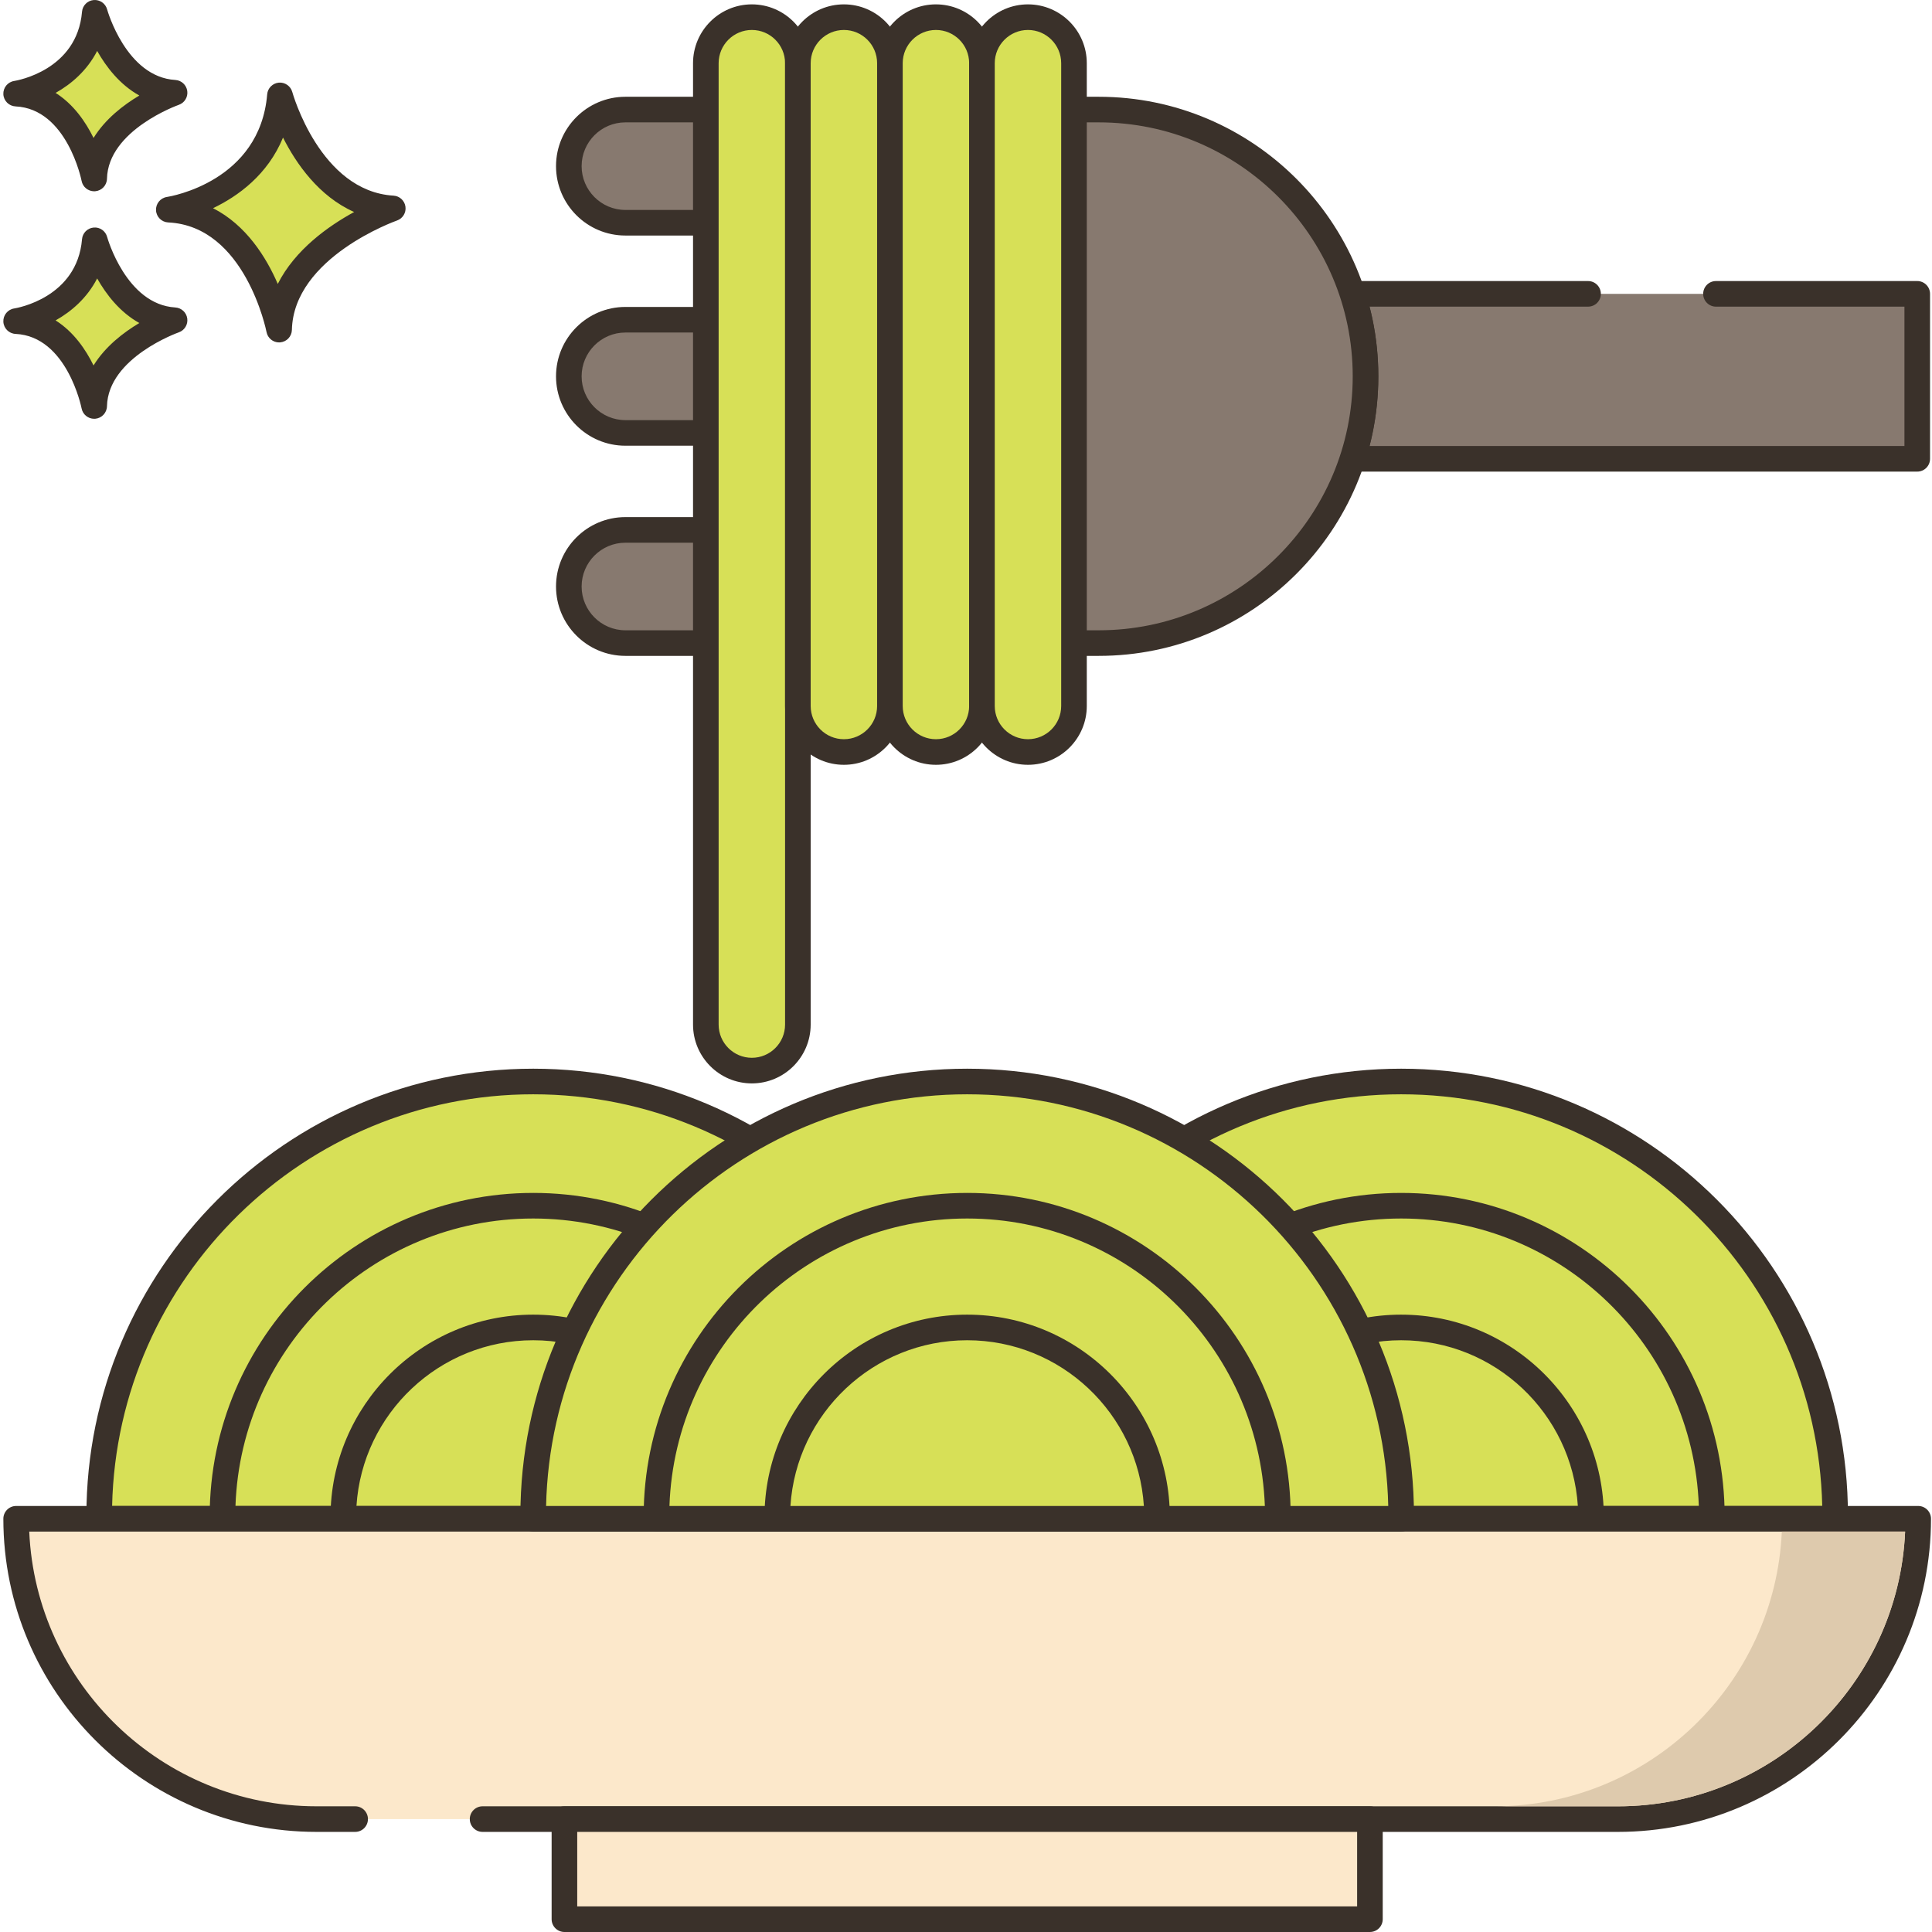
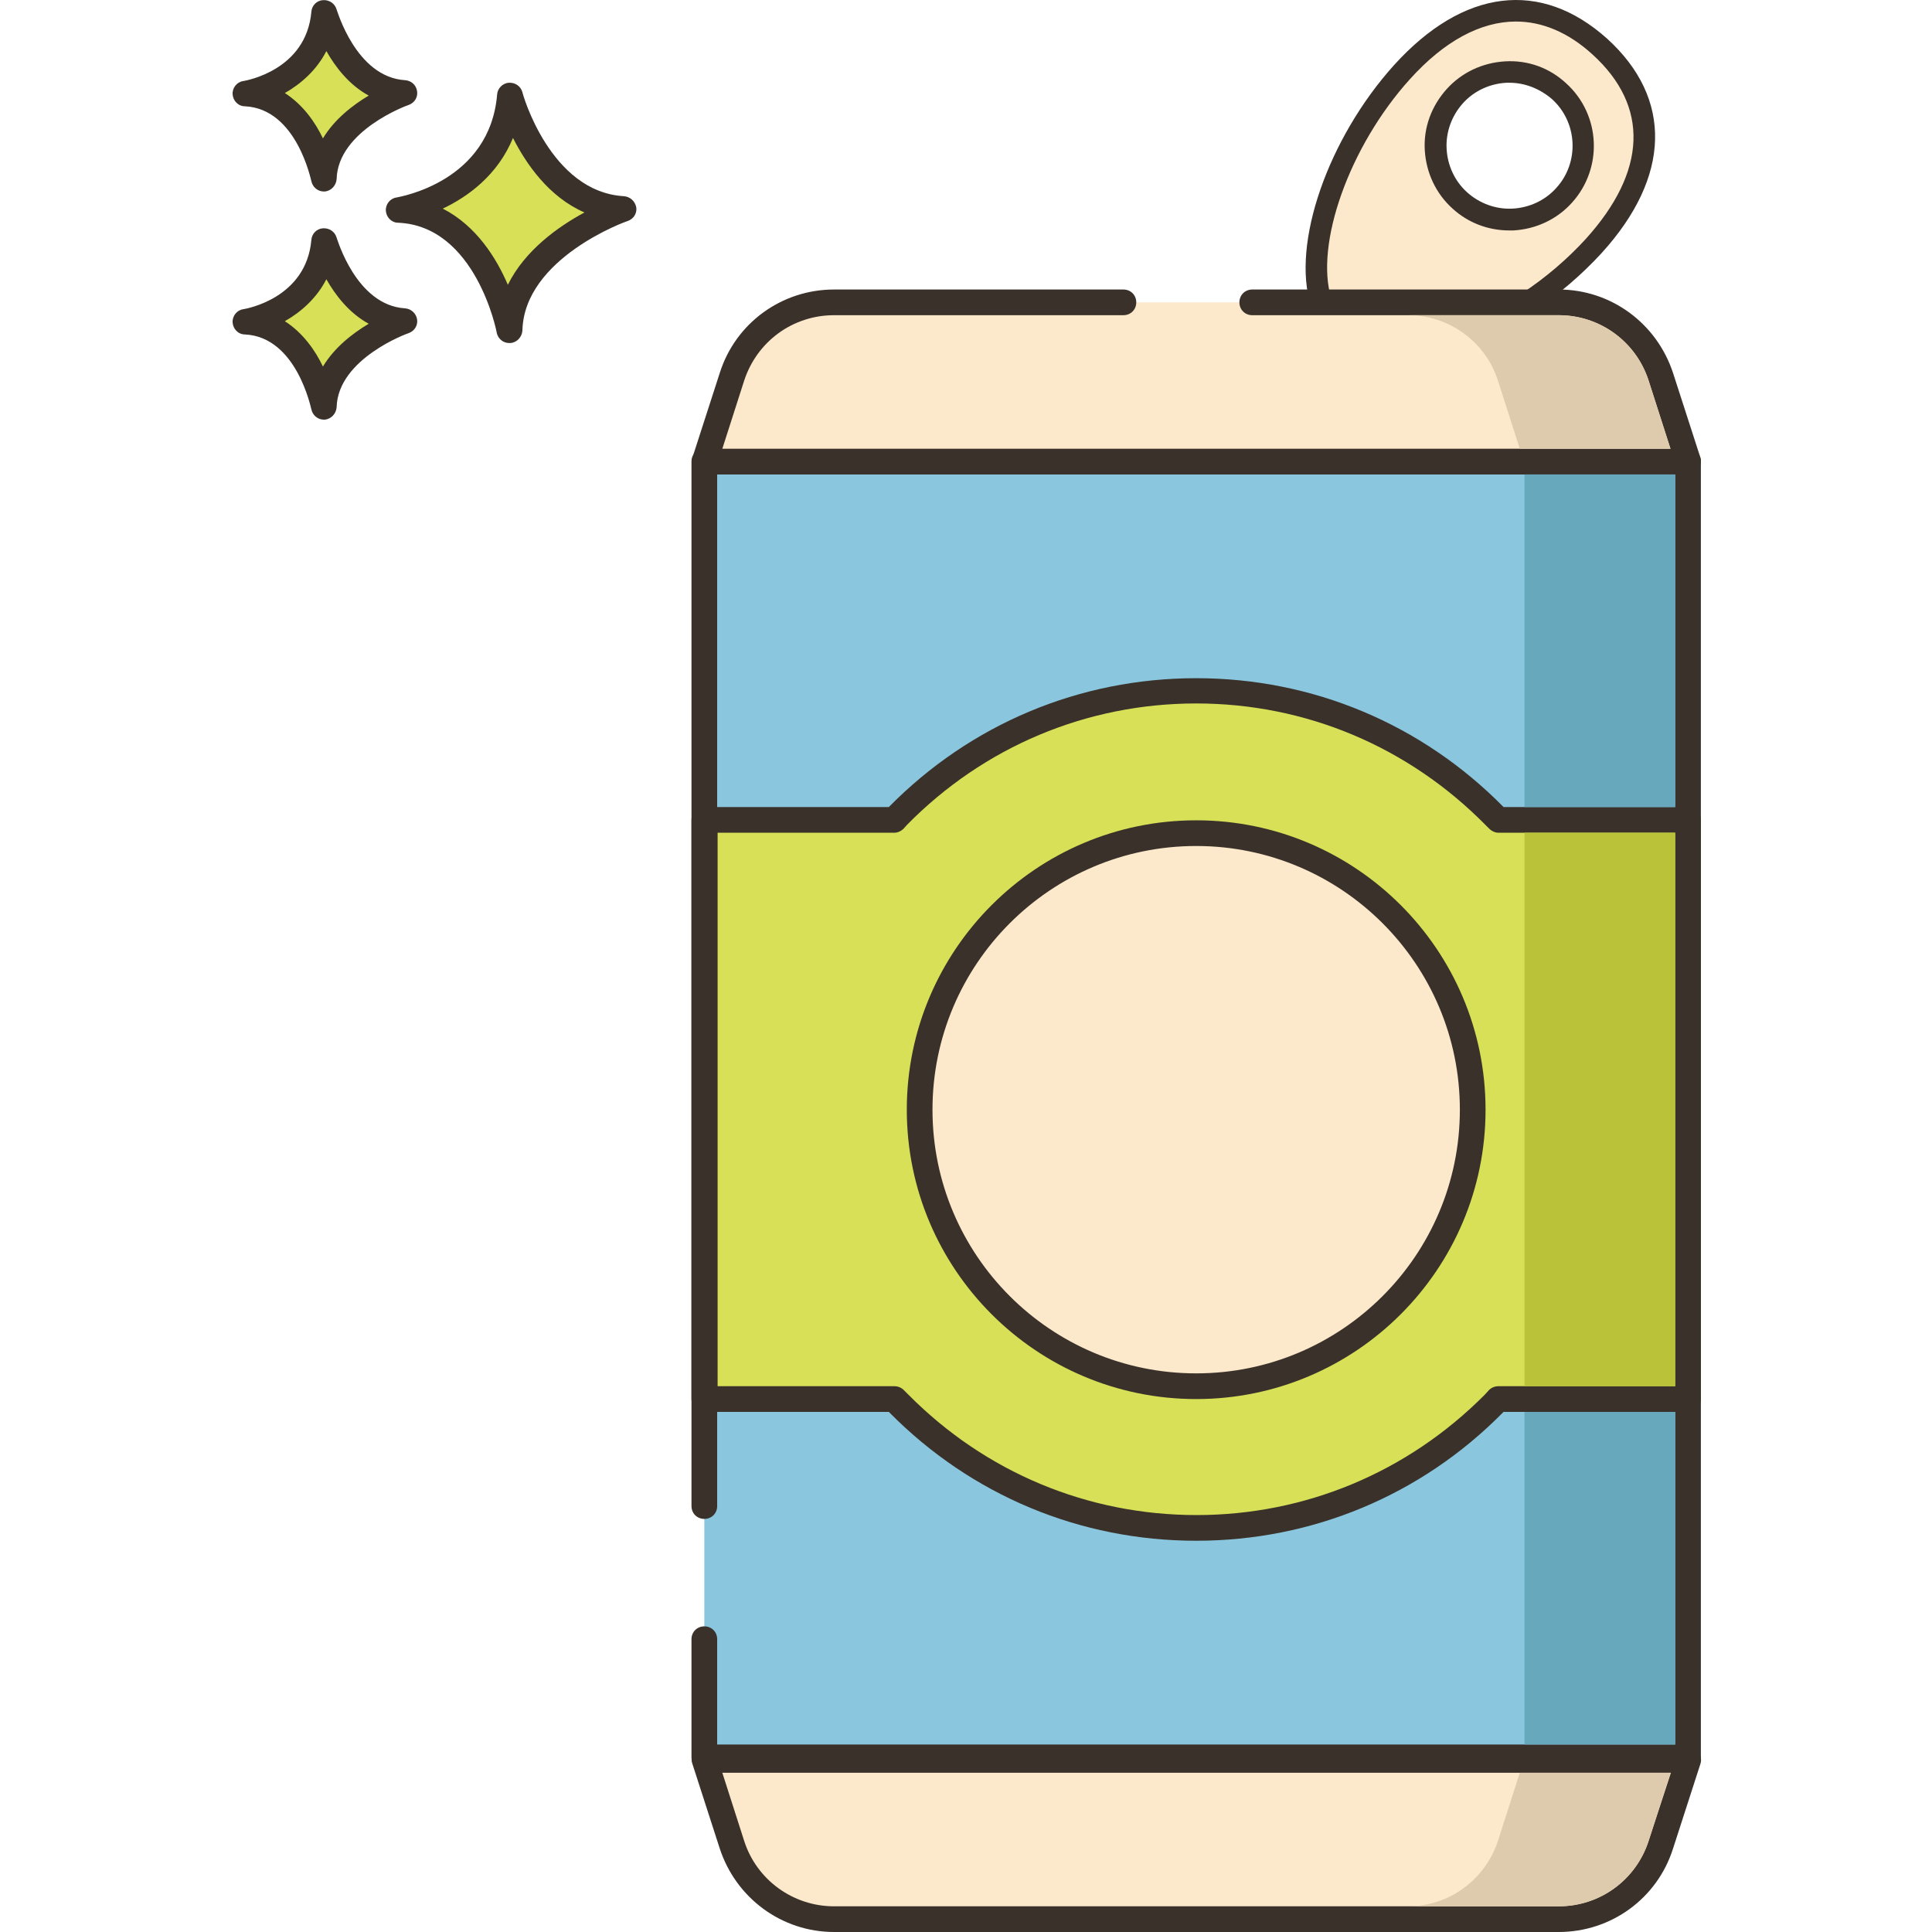
- <svg xmlns="http://www.w3.org/2000/svg" height="452pt" viewBox="0 0 452 452.785" width="452pt">
-   <path d="m65.215 22.352c-1.945 23.129-26.047 26.781-26.047 26.781 20.695.973 25.852 28.117 25.852 28.117.441-19.352 26.641-28.402 26.641-28.402-19.629-1.176-26.445-26.496-26.445-26.496zm0 0" fill="#d7e057" />
-   <path d="m91.84 45.852c-17.211-1.027-23.664-24.047-23.73-24.281-.383-1.406-1.73-2.332-3.164-2.203-1.449.133-2.598 1.285-2.719 2.734-1.719 20.43-22.625 23.926-23.508 24.062-1.527.23-2.625 1.582-2.547 3.125.078 1.539 1.312 2.766 2.852 2.84 18.059.852 23 25.438 23.047 25.688.273 1.422 1.52 2.434 2.945 2.434.082 0 .168-.004.25-.012 1.527-.129 2.715-1.387 2.75-2.918.391-17.016 24.387-25.555 24.625-25.637 1.352-.469 2.188-1.832 1.988-3.246-.195-1.418-1.363-2.5-2.789-2.586zm-27.133 20.691c-2.711-6.262-7.418-13.812-15.176-17.75 5.863-2.812 12.82-7.828 16.406-16.547 3.102 6.141 8.398 13.758 16.668 17.441-6.016 3.281-13.844 8.812-17.898 16.855zm0 0" fill="#3a312a" />
-   <path d="m21.82 56.316c-1.379 16.355-18.426 18.941-18.426 18.941 14.637.688 18.285 19.887 18.285 19.887.312-13.688 18.844-20.09 18.844-20.09-13.883-.832-18.703-18.738-18.703-18.738zm0 0" fill="#d7e057" />
-   <path d="m40.699 72.059c-11.531-.688-15.941-16.371-15.984-16.527-.379-1.402-1.703-2.34-3.164-2.203-1.453.129-2.598 1.281-2.719 2.734-1.16 13.742-15.297 16.133-15.887 16.227-1.527.23-2.625 1.582-2.551 3.121.082 1.539 1.316 2.77 2.855 2.844 12.074.566 15.449 17.289 15.48 17.453.27 1.422 1.52 2.438 2.945 2.438.082 0 .168 0 .25-.008 1.531-.129 2.715-1.391 2.754-2.922.258-11.418 16.664-17.27 16.824-17.324 1.352-.469 2.188-1.828 1.992-3.246-.195-1.418-1.367-2.5-2.797-2.586zm-19.168 13.59c-1.848-3.77-4.68-7.895-8.895-10.559 3.711-2.082 7.395-5.262 9.742-9.836 2.117 3.75 5.309 7.91 9.883 10.449-3.699 2.203-7.977 5.48-10.73 9.945zm0 0" fill="#3a312a" />
-   <path d="m21.82 3c-1.379 16.355-18.426 18.941-18.426 18.941 14.637.688 18.285 19.887 18.285 19.887.312-13.688 18.844-20.09 18.844-20.09-13.883-.832-18.703-18.738-18.703-18.738zm0 0" fill="#d7e057" />
-   <path d="m40.703 18.742c-11.531-.688-15.945-16.371-15.988-16.527-.379-1.406-1.703-2.328-3.164-2.203-1.453.129-2.598 1.285-2.719 2.734-1.16 13.742-15.297 16.137-15.887 16.23-1.527.23-2.625 1.578-2.551 3.121.082 1.539 1.316 2.766 2.859 2.84 12.07.57 15.445 17.289 15.477 17.453.27 1.426 1.52 2.441 2.945 2.441.082 0 .168-.004.25-.012 1.531-.129 2.715-1.387 2.754-2.922.258-11.418 16.66-17.266 16.824-17.324 1.352-.469 2.188-1.824 1.992-3.242-.195-1.418-1.367-2.504-2.793-2.59zm-19.172 13.59c-1.848-3.77-4.68-7.895-8.895-10.559 3.711-2.082 7.395-5.262 9.742-9.836 2.117 3.75 5.309 7.91 9.883 10.449-3.699 2.203-7.977 5.484-10.73 9.945zm0 0" fill="#3a312a" />
-   <path d="m124.566 253.461c-56.172 0-101.707 45.535-101.707 101.707 0 .258.016.516.02.773h203.375c.004-.258.02-.516.02-.773 0-56.172-45.535-101.707-101.707-101.707zm0 0" fill="#d7e057" />
-   <path d="m124.566 250.461c-57.734 0-104.707 46.973-104.707 104.707l.016.785c.008 1.652 1.348 2.988 3 2.988h203.379c1.648 0 2.988-1.332 3-2.977l.02-.797c0-57.734-46.973-104.707-104.707-104.707zm-98.684 102.48c1.188-53.402 45-96.48 98.684-96.48s97.496 43.078 98.684 96.48zm0 0" fill="#3a312a" />
-   <path d="m124.566 282.574c-40.215 0-72.816 32.602-72.816 72.816 0 .184.012.367.016.551h145.602c.004-.184.016-.367.016-.551 0-40.219-32.602-72.816-72.816-72.816zm0 0" fill="#d7e057" />
-   <path d="m124.566 279.574c-41.805 0-75.816 34.008-75.816 75.816l.016.566c.008 1.652 1.348 2.984 3 2.984h145.602c1.645 0 2.988-1.496 3.004-3.141l.012-.41c0-41.809-34.012-75.816-75.816-75.816zm-69.773 73.367c1.297-37.367 32.098-67.371 69.773-67.371 37.617 0 68.383 29.91 69.762 67.371zm0 0" fill="#3a312a" />
-   <path d="m124.566 311.102c-24.578 0-44.5 19.926-44.5 44.504 0 .113.008.223.008.336h88.984c0-.113.012-.223.012-.336 0-24.578-19.926-44.504-44.504-44.504zm0 0" fill="#d7e057" />
-   <path d="m124.566 308.102c-26.191 0-47.5 21.312-47.5 47.504l.008.363c.012 1.648 1.352 2.973 3 2.973h88.984c1.617 0 2.945-1.434 3.004-3.043.004-.039.008-.254.008-.293 0-26.195-21.312-47.504-47.504-47.504zm-41.418 44.84c1.375-21.648 19.43-38.84 41.418-38.84 21.969 0 40.008 17.16 41.41 38.84zm0 0" fill="#3a312a" />
-   <path d="m327.984 253.461c-56.176 0-101.711 45.535-101.711 101.707 0 .258.02.516.02.773h203.379c.004-.258.02-.516.02-.773 0-56.172-45.535-101.707-101.707-101.707zm0 0" fill="#d7e057" />
-   <path d="m327.984 250.461c-57.738 0-104.711 46.973-104.711 104.707l.02.797c.012 1.645 1.352 2.977 3 2.977h203.379c1.648 0 2.988-1.332 3-2.977l.02-.797c0-57.734-46.973-104.707-104.707-104.707zm-98.688 102.48c1.191-53.402 45-96.48 98.688-96.48 53.684 0 97.492 43.078 98.684 96.48zm0 0" fill="#3a312a" />
-   <path d="m327.984 282.574c-40.219 0-72.816 32.602-72.816 72.816 0 .184.012.367.012.551h145.605c0-.184.012-.367.012-.551 0-40.219-32.598-72.816-72.812-72.816zm0 0" fill="#d7e057" />
-   <path d="m327.984 279.574c-41.809 0-75.816 34.008-75.816 75.816l.012.582c.02 1.645 1.355 2.969 3 2.969h145.605c1.648 0 2.996-1.508 3.004-3.16l.008-.395c0-41.805-34.008-75.812-75.812-75.812zm-69.777 73.367c1.297-37.367 32.098-67.371 69.777-67.371 37.617 0 68.383 29.914 69.762 67.371zm0 0" fill="#3a312a" />
-   <path d="m327.984 311.102c-24.578 0-44.504 19.926-44.504 44.504 0 .113.008.223.008.336h88.988c0-.113.008-.223.008-.336 0-24.578-19.926-44.504-44.5-44.504zm0 0" fill="#d7e057" />
-   <path d="m327.984 308.102c-26.195 0-47.504 21.312-47.504 47.504l.008.363c.016 1.648 1.355 2.973 3 2.973h88.988c1.617 0 2.945-1.449 3-3.062 0-.035.008-.238.008-.273 0-26.195-21.309-47.504-47.5-47.504zm-41.418 44.84c1.375-21.648 19.426-38.84 41.418-38.84 21.969 0 40.008 17.16 41.41 38.84zm0 0" fill="#3a312a" />
-   <path d="m316.574 68.867c2 6.078 3.059 12.578 3.059 19.32 0 6.758-1.059 13.258-3.059 19.34h132.359v-38.66zm0 0" fill="#87796f" />
-   <path d="m448.934 65.867h-47.168c-1.66 0-3 1.344-3 3s1.34 3 3 3h44.168v32.66h-125.355c1.367-5.285 2.055-10.762 2.055-16.34 0-5.566-.688-11.039-2.055-16.32h51.207c1.656 0 3-1.344 3-3s-1.344-3-3-3h-55.211c-.961 0-1.867.461-2.43 1.242s-.719 1.781-.422 2.695c1.934 5.871 2.91 12.055 2.91 18.383 0 6.34-.977 12.531-2.91 18.402-.297.914-.141 1.918.422 2.699.562.777 1.469 1.238 2.43 1.238h132.359c1.66 0 3-1.34 3-3v-38.656c0-1.66-1.34-3.004-3-3.004zm0 0" fill="#3a312a" />
-   <path d="m257.113 25.68h-110.934c-7.324 0-13.262 5.938-13.262 13.262 0 7.324 5.938 13.262 13.262 13.262h73.594c6.277 0 11.367 5.09 11.367 11.367 0 6.277-5.09 11.363-11.367 11.363h-73.594c-7.324 0-13.262 5.941-13.262 13.262 0 7.324 5.938 13.266 13.262 13.266h73.594c6.277 0 11.367 5.086 11.367 11.363 0 6.277-5.09 11.367-11.367 11.367h-73.594c-7.324 0-13.262 5.938-13.262 13.262s5.938 13.262 13.262 13.262h110.934c34.527 0 62.516-27.988 62.516-62.516 0-34.531-27.988-62.52-62.516-62.52zm0 0" fill="#87796f" />
-   <path d="m257.113 22.68h-110.934c-8.965 0-16.262 7.293-16.262 16.258 0 8.969 7.293 16.262 16.262 16.262h73.594c4.613 0 8.367 3.754 8.367 8.367 0 4.613-3.754 8.367-8.367 8.367h-73.594c-8.965 0-16.262 7.293-16.262 16.262s7.293 16.262 16.262 16.262h73.594c4.613 0 8.367 3.754 8.367 8.367s-3.754 8.363-8.367 8.363h-73.594c-8.965 0-16.262 7.297-16.262 16.262 0 8.969 7.293 16.262 16.262 16.262h110.934c36.129 0 65.52-29.391 65.52-65.516s-29.391-65.516-65.52-65.516zm0 125.035h-110.934c-5.656 0-10.262-4.605-10.262-10.262s4.605-10.262 10.262-10.262h73.594c7.922 0 14.367-6.445 14.367-14.367s-6.445-14.363-14.367-14.363h-73.594c-5.656 0-10.262-4.605-10.262-10.266 0-5.656 4.605-10.262 10.262-10.262h73.594c7.922 0 14.367-6.441 14.367-14.363 0-7.922-6.445-14.367-14.367-14.367h-73.594c-5.656 0-10.262-4.605-10.262-10.262 0-5.66 4.605-10.262 10.262-10.262h110.934c32.82 0 59.52 26.703 59.52 59.516 0 32.816-26.699 59.52-59.52 59.52zm0 0" fill="#3a312a" />
-   <path d="m3.395 355.941c0 38.875 31.512 70.387 70.383 70.387h304.996c38.871 0 70.383-31.512 70.383-70.387zm0 0" fill="#fce8cb" />
-   <path d="m449.156 352.941h-445.762c-1.656 0-3 1.344-3 3 0 40.465 32.922 73.383 73.383 73.383h9.062c1.66 0 3-1.34 3-3 0-1.656-1.34-3-3-3h-9.062c-36.152 0-65.742-28.613-67.316-64.383h439.629c-1.574 35.773-31.168 64.383-67.316 64.383h-266.066c-1.656 0-3 1.344-3 3 0 1.66 1.344 3 3 3h266.066c40.465 0 73.383-32.918 73.383-73.383 0-1.656-1.344-3-3-3zm0 0" fill="#3a312a" />
-   <path d="m131.887 426.324h188.777v23.465h-188.777zm0 0" fill="#fce8cb" />
-   <path d="m320.66 423.324h-188.773c-1.656 0-3 1.344-3 3v23.461c0 1.656 1.344 3 3 3h188.777c1.656 0 3-1.344 3-3v-23.461c-.004-1.656-1.344-3-3.004-3zm-3 23.465h-182.773v-17.461h182.777v17.461zm0 0" fill="#3a312a" />
-   <path d="m226.273 253.461c-56.172 0-101.707 45.535-101.707 101.707 0 .258.02.516.02.773h203.379c0-.258.02-.516.02-.773 0-56.172-45.539-101.707-101.711-101.707zm0 0" fill="#d7e057" />
-   <path d="m226.273 250.461c-57.734 0-104.707 46.973-104.707 104.707l.02.797c.012 1.645 1.352 2.977 3 2.977h203.375c1.648 0 2.988-1.332 3-2.977l.023-.797c0-57.734-46.973-104.707-104.711-104.707zm-98.684 102.48c1.188-53.402 45-96.48 98.684-96.48 53.684 0 97.496 43.078 98.684 96.48zm0 0" fill="#3a312a" />
-   <path d="m226.273 282.574c-40.215 0-72.816 32.602-72.816 72.816 0 .184.012.367.016.551h145.605c0-.184.012-.367.012-.551 0-40.219-32.598-72.816-72.816-72.816zm0 0" fill="#d7e057" />
-   <path d="m226.273 279.574c-41.805 0-75.816 34.008-75.816 75.816l.016.566c.008 1.652 1.352 2.984 3 2.984h145.605c1.648 0 2.996-1.508 3.004-3.16l.008-.395c0-41.805-34.008-75.812-75.816-75.812zm-69.773 73.367c1.297-37.367 32.098-67.371 69.773-67.371 37.621 0 68.387 29.914 69.766 67.371zm0 0" fill="#3a312a" />
-   <path d="m226.273 311.102c-24.578 0-44.5 19.926-44.5 44.504 0 .113.008.223.008.336h88.988c0-.113.008-.223.008-.336 0-24.578-19.926-44.504-44.504-44.504zm0 0" fill="#d7e057" />
-   <path d="m226.273 308.102c-26.191 0-47.5 21.312-47.5 47.504l.008.363c.012 1.648 1.352 2.973 3 2.973h88.984c1.613 0 2.941-1.434 3.004-3.043 0-.039.004-.254.004-.293.004-26.195-21.309-47.504-47.5-47.504zm-41.418 44.84c1.379-21.648 19.43-38.84 41.418-38.84 21.973 0 40.008 17.16 41.414 38.84zm0 0" fill="#3a312a" />
-   <path d="m175.812 4.023c-5.957 0-10.785 4.828-10.785 10.789v225.309c0 5.957 4.828 10.785 10.785 10.785s10.785-4.828 10.785-10.785v-225.309c0-5.957-4.828-10.789-10.785-10.789zm0 0" fill="#d7e057" />
-   <path d="m175.812 1.023c-7.602 0-13.785 6.188-13.785 13.789v225.309c0 7.602 6.184 13.785 13.785 13.785s13.785-6.184 13.785-13.785v-225.309c0-7.602-6.184-13.789-13.785-13.789zm7.785 239.098c0 4.293-3.492 7.785-7.785 7.785s-7.785-3.492-7.785-7.785v-225.309c0-4.293 3.492-7.789 7.785-7.789s7.785 3.492 7.785 7.789zm0 0" fill="#3a312a" />
-   <path d="m197.383 4.023c-5.957 0-10.785 4.828-10.785 10.789v150.645c0 5.953 4.828 10.785 10.785 10.785 5.957 0 10.785-4.828 10.785-10.785v-150.645c0-5.957-4.828-10.789-10.785-10.789zm0 0" fill="#d7e057" />
-   <path d="m197.383 1.023c-7.602 0-13.785 6.188-13.785 13.789v150.645c0 7.602 6.184 13.785 13.785 13.785 7.602 0 13.785-6.184 13.785-13.785v-150.645c0-7.602-6.184-13.789-13.785-13.789zm7.785 164.434c0 4.289-3.492 7.785-7.785 7.785-4.293 0-7.785-3.492-7.785-7.785v-150.645c0-4.293 3.492-7.789 7.785-7.789 4.293 0 7.785 3.492 7.785 7.789zm0 0" fill="#3a312a" />
-   <path d="m218.953 4.023c-5.957 0-10.785 4.828-10.785 10.789v150.645c0 5.953 4.828 10.785 10.785 10.785s10.785-4.828 10.785-10.785v-150.645c0-5.957-4.828-10.789-10.785-10.789zm0 0" fill="#d7e057" />
-   <path d="m218.953 1.023c-7.602 0-13.785 6.188-13.785 13.789v150.645c0 7.602 6.184 13.785 13.785 13.785s13.785-6.184 13.785-13.785v-150.645c0-7.602-6.184-13.789-13.785-13.789zm7.785 164.434c0 4.289-3.492 7.785-7.785 7.785s-7.785-3.492-7.785-7.785v-150.645c0-4.293 3.492-7.789 7.785-7.789s7.785 3.492 7.785 7.789zm0 0" fill="#3a312a" />
-   <path d="m240.523 4.023c-5.957 0-10.785 4.828-10.785 10.789v150.645c0 5.953 4.828 10.785 10.785 10.785 5.953 0 10.785-4.828 10.785-10.785v-150.645c0-5.957-4.828-10.789-10.785-10.789zm0 0" fill="#d7e057" />
-   <path d="m240.523 1.023c-7.602 0-13.785 6.188-13.785 13.789v150.645c0 7.602 6.184 13.785 13.785 13.785 7.602 0 13.785-6.184 13.785-13.785v-150.645c0-7.602-6.184-13.789-13.785-13.789zm7.785 164.434c0 4.289-3.492 7.785-7.785 7.785-4.293 0-7.785-3.492-7.785-7.785v-150.645c0-4.293 3.488-7.789 7.785-7.789 4.293 0 7.785 3.492 7.785 7.789zm0 0" fill="#3a312a" />
-   <path d="m417.195 358.945c-1.582 35.762-31.16 64.383-67.32 64.383h28.898c36.141 0 65.742-28.621 67.32-64.383zm0 0" fill="#decaad" />
+ <svg xmlns="http://www.w3.org/2000/svg" height="451pt" viewBox="-54 0 451 451.333" width="451pt">
+   <path d="m64.973 22.332c-1.898 23.102-26 26.801-26 26.801 20.699 1 25.898 28.102 25.898 28.102.402-19.402 26.602-28.402 26.602-28.402-19.699-1.199-26.5-26.5-26.5-26.5zm0 0" fill="#d7e057" />
+   <path d="m91.574 45.832c-17.203-1-23.703-24-23.703-24.301-.398-1.398-1.699-2.297-3.199-2.199-1.398.102-2.598 1.301-2.699 2.699-1.699 20.402-22.602 23.902-23.5 24.102-1.5.199-2.602 1.602-2.5 3.102.102 1.5 1.301 2.797 2.898 2.797 18.102.801 23 25.402 23 25.703.301 1.398 1.5 2.398 2.902 2.398h.301c1.5-.102 2.699-1.398 2.797-2.898.402-17 24.402-25.602 24.602-25.602 1.398-.5 2.199-1.801 2-3.199-.301-1.5-1.5-2.5-2.898-2.602zm-27.102 20.699c-2.699-6.297-7.398-13.797-15.199-17.797 5.898-2.801 12.801-7.801 16.398-16.5 3.102 6.098 8.402 13.797 16.699 17.398-6.098 3.301-13.898 8.801-17.898 16.898zm0 0" fill="#3a312a" />
+   <path d="m21.574 56.234c-1.402 16.398-18.402 18.898-18.402 18.898 14.602.699 18.301 19.898 18.301 19.898.301-13.699 18.801-20.098 18.801-20.098-13.902-.699-18.699-18.699-18.699-18.699zm0 0" fill="#d7e057" />
+   <path d="m40.473 72.031c-11.5-.699-15.898-16.398-16-16.5-.398-1.398-1.699-2.297-3.199-2.199-1.5.102-2.602 1.301-2.699 2.699-1.203 13.703-15.301 16.102-15.902 16.203-1.5.199-2.598 1.598-2.5 3.098.102 1.5 1.301 2.801 2.902 2.801 12.098.602 15.398 17.301 15.5 17.5.297 1.398 1.5 2.398 2.898 2.398h.199c1.5-.098 2.699-1.398 2.801-2.898.301-11.398 16.699-17.301 16.801-17.301 1.398-.5 2.199-1.801 2-3.199-.199-1.398-1.402-2.5-2.801-2.602zm-19.199 13.602c-1.801-3.801-4.699-7.898-8.902-10.602 3.703-2.098 7.402-5.297 9.703-9.797 2.098 3.699 5.297 7.898 9.898 10.398-3.699 2.199-8 5.5-10.699 10zm0 0" fill="#3a312a" />
+   <path d="m21.574 2.934c-1.402 16.398-18.402 18.898-18.402 18.898 14.602.699 18.301 19.902 18.301 19.902.301-13.703 18.801-20.102 18.801-20.102-13.902-.801-18.699-18.699-18.699-18.699zm0 0" fill="#d7e057" />
+   <path d="m40.473 18.734c-11.5-.703-15.898-16.402-16-16.5-.398-1.402-1.699-2.301-3.199-2.203-1.5.102-2.602 1.301-2.699 2.703-1.203 13.699-15.301 16.098-15.902 16.199-1.5.199-2.598 1.598-2.5 3.098.102 1.5 1.301 2.801 2.902 2.801 12.098.602 15.398 17.301 15.5 17.5.297 1.402 1.5 2.402 2.898 2.402h.199c1.5-.102 2.699-1.402 2.801-2.902.301-11.398 16.699-17.301 16.801-17.301 1.398-.5 2.199-1.797 2-3.199-.199-1.5-1.402-2.5-2.801-2.598zm-19.199 13.598c-1.801-3.801-4.699-7.898-8.902-10.598 3.703-2.102 7.402-5.301 9.703-9.801 2.098 3.699 5.297 7.898 9.898 10.398-3.699 2.199-8 5.5-10.699 10zm0 0" fill="#3a312a" />
+   <path d="m319.473 10.832c-12.398-11.199-29.199-12.801-46.199 6-14.199 15.602-23.301 39.602-18.902 53.699.902 2.902 2.402 5.301 4.402 7.203 9.098 8.297 27.801 3.5 43.801-7.203 5.598-3.797 10.898-8.199 15.398-13.098 17.199-18.801 13.898-35.301 1.5-46.602zm-8.301 34.902c-6.398 7.098-17.301 7.598-24.398 1.199-7.102-6.402-7.602-17.301-1.199-24.402 6.398-7.098 17.297-7.598 24.398-1.199 7.102 6.402 7.602 17.301 1.199 24.402zm0 0" fill="#fce8cb" />
+   <path d="m271.371 84.531c-5.5 0-10.5-1.398-14.199-4.797-2.301-2.102-4.098-4.902-5.098-8.301-4.602-14.5 4-39.102 19.398-56.199 16.199-17.902 34.301-20.102 49.801-6.203 15.398 14 14.898 32.301-1.301 50.102-4.5 4.898-9.898 9.602-15.801 13.5-10.301 6.898-22.5 11.898-32.801 11.898zm28.602-79.5c-8.199 0-16.699 4.5-24.801 13.5-14.098 15.602-22.301 38.602-18.301 51.301.801 2.5 2.102 4.602 3.703 6.102 7.398 6.699 24.199 3.699 40.797-7.402 5.602-3.699 10.703-8.098 14.902-12.699 14.301-15.801 14.898-31 1.598-43.098-5.699-5.203-11.797-7.703-17.898-7.703zm-1.602 48.801c-4.898 0-9.598-1.801-13.199-5.098-3.898-3.5-6.199-8.402-6.5-13.703-.301-5.297 1.602-10.297 5.102-14.199 3.5-3.898 8.398-6.199 13.699-6.5 5.301-.301 10.301 1.5 14.199 5.102 8.102 7.301 8.699 19.801 1.402 27.898-3.5 3.902-8.402 6.199-13.703 6.5-.297 0-.598 0-1 0zm.102-34.5c-.199 0-.5 0-.699 0-3.902.199-7.602 1.902-10.199 4.801-2.602 2.898-4 6.699-3.801 10.602.199 3.898 1.898 7.598 4.801 10.199 2.898 2.598 6.699 4 10.598 3.801 3.902-.203 7.602-1.902 10.199-4.801 5.5-6 5-15.402-1-20.801-2.797-2.398-6.297-3.801-9.898-3.801zm0 0" fill="#3a312a" />
+   <path d="m110.371 107.832h229.801v302.699h-229.801zm0 0" fill="#8ac6dd" />
+   <path d="m340.172 104.832h-229.801c-1.699 0-3 1.301-3 3v244c0 1.699 1.301 3 3 3 1.703 0 3-1.301 3-3v-241h223.801v296.699h-223.801v-24.598c0-1.699-1.297-3-3-3-1.699 0-3 1.301-3 3v27.598c0 1.703 1.301 3 3 3h229.801c1.699 0 3-1.297 3-3v-302.699c0-1.699-1.301-3-3-3zm0 0" fill="#3a312a" />
+   <path d="m333.871 88.031c-3.297-10.398-13-17.398-23.898-17.398h-169.301c-10.898 0-20.5 7-23.898 17.398l-6.402 19.801h229.801zm0 0" fill="#fce8cb" />
+   <path d="m343.074 106.934-6.402-19.801c-3.801-11.602-14.5-19.5-26.699-19.5h-71.602c-1.699 0-3 1.301-3 3 0 1.699 1.301 3 3 3h71.602c9.602 0 18.102 6.199 21 15.301l5.102 15.898h-221.5l5.098-15.898c3-9.199 11.402-15.301 21-15.301h67.602c1.699 0 3-1.301 3-3 0-1.699-1.301-3-3-3h-67.602c-12.199 0-23 7.801-26.699 19.5l-6.398 19.801c-.301.898-.102 1.898.398 2.699.5.801 1.5 1.199 2.398 1.199h229.801c1 0 1.902-.5 2.402-1.199.5-.699.797-1.801.5-2.699zm0 0" fill="#3a312a" />
+   <path d="m110.371 411.133 6.402 19.801c3.301 10.398 13 17.398 23.898 17.398h169.301c10.898 0 20.5-7 23.898-17.398l6.402-19.801zm0 0" fill="#fce8cb" />
+   <path d="m342.672 409.332c-.598-.801-1.5-1.199-2.398-1.199h-229.902c-1 0-1.898.5-2.398 1.199-.602.801-.699 1.801-.398 2.699l6.398 19.801c3.801 11.602 14.5 19.5 26.699 19.5h169.301c12.199 0 23-7.801 26.699-19.5l6.402-19.801c.297-.898.098-1.898-.402-2.699zm-11.699 20.699c-3 9.203-11.398 15.301-21 15.301h-169.301c-9.598 0-18.098-6.199-21-15.301l-5.098-15.898h221.598zm0 0" fill="#3a312a" />
+   <path d="m295.871 191.531c-.297-.297-.5-.598-.797-.797-17.703-18.102-42.402-29.301-69.801-29.301-27.402 0-52 11.199-69.801 29.301-.301.297-.5.5-.801.797h-44.301v135.301h44.301c.402.402.699.801 1.102 1.102 17.699 17.898 42.301 29 69.5 29 27.199 0 51.699-11.102 69.5-29 .398-.402.699-.699 1.098-1.102h44.301v-135.301zm0 0" fill="#d7e057" />
+   <path d="m340.172 188.531h-43.098c-19.102-19.398-44.602-30.098-71.801-30.098-27.199 0-52.699 10.699-71.801 30.098h-43.102c-1.699 0-3 1.301-3 3v135.301c0 1.699 1.301 3 3 3h43.102c.102.102.199.199.199.199 19.102 19.301 44.5 29.902 71.602 29.902 27.098 0 52.5-10.602 71.5-29.801.098-.102.199-.199.301-.301h43.098c1.699 0 3-1.301 3-3v-135.301c0-1.598-1.301-3-3-3zm-3 135.301h-41.301c-.797 0-1.598.301-2.199.902-.301.297-.598.699-1 1.098-18 18.102-41.898 28.102-67.301 28.102-25.5 0-49.398-10-67.398-28.199-.301-.301-.699-.703-1-1-.602-.602-1.398-.902-2.199-.902h-41.301v-129.301h41.301c.801 0 1.598-.398 2.199-1 .199-.297.5-.5.699-.797 18-18.301 42-28.402 67.602-28.402 25.598 0 49.598 10.102 67.699 28.5.199.199.398.402.699.699.602.602 1.402 1 2.199 1h41.301zm0 0" fill="#3a312a" />
+   <path d="m289.148 248.879c-5.715-35.215-38.898-59.133-74.113-53.418-35.219 5.715-59.133 38.898-53.418 74.117 5.715 35.215 38.898 59.133 74.113 53.418 35.219-5.715 59.137-38.898 53.418-74.117zm0 0" fill="#fce8cb" />
+   <path d="m225.273 191.633c-37.301 0-67.602 30.301-67.602 67.602 0 37.297 30.301 67.598 67.602 67.598 37.301 0 67.598-30.301 67.598-67.598 0-37.301-30.297-67.602-67.598-67.602zm0 129.199c-34 0-61.602-27.598-61.602-61.598s27.602-61.602 61.602-61.602 61.598 27.602 61.598 61.602-27.598 61.598-61.598 61.598zm0 0" fill="#3a312a" />
+   <path d="m301.973 329.832h35.199v77.699h-35.199zm0 0" fill="#68a8bc" />
+   <path d="m301.973 110.832h35.199v77.699h-35.199zm0 0" fill="#68a8bc" />
+   <path d="m330.973 88.934c-3-9.199-11.398-15.301-21-15.301h-35.199c9.598 0 18.098 6.199 21 15.301l5.098 15.898h35.203zm0 0" fill="#decaad" />
+   <path d="m300.871 414.133-5.098 15.898c-3 9.102-11.402 15.301-21 15.301h35.199c9.602 0 18.102-6.199 21-15.301l5.102-15.898zm0 0" fill="#decaad" />
+   <path d="m301.973 194.531h35.199v129.301h-35.199zm0 0" fill="#b9c239" />
</svg>
